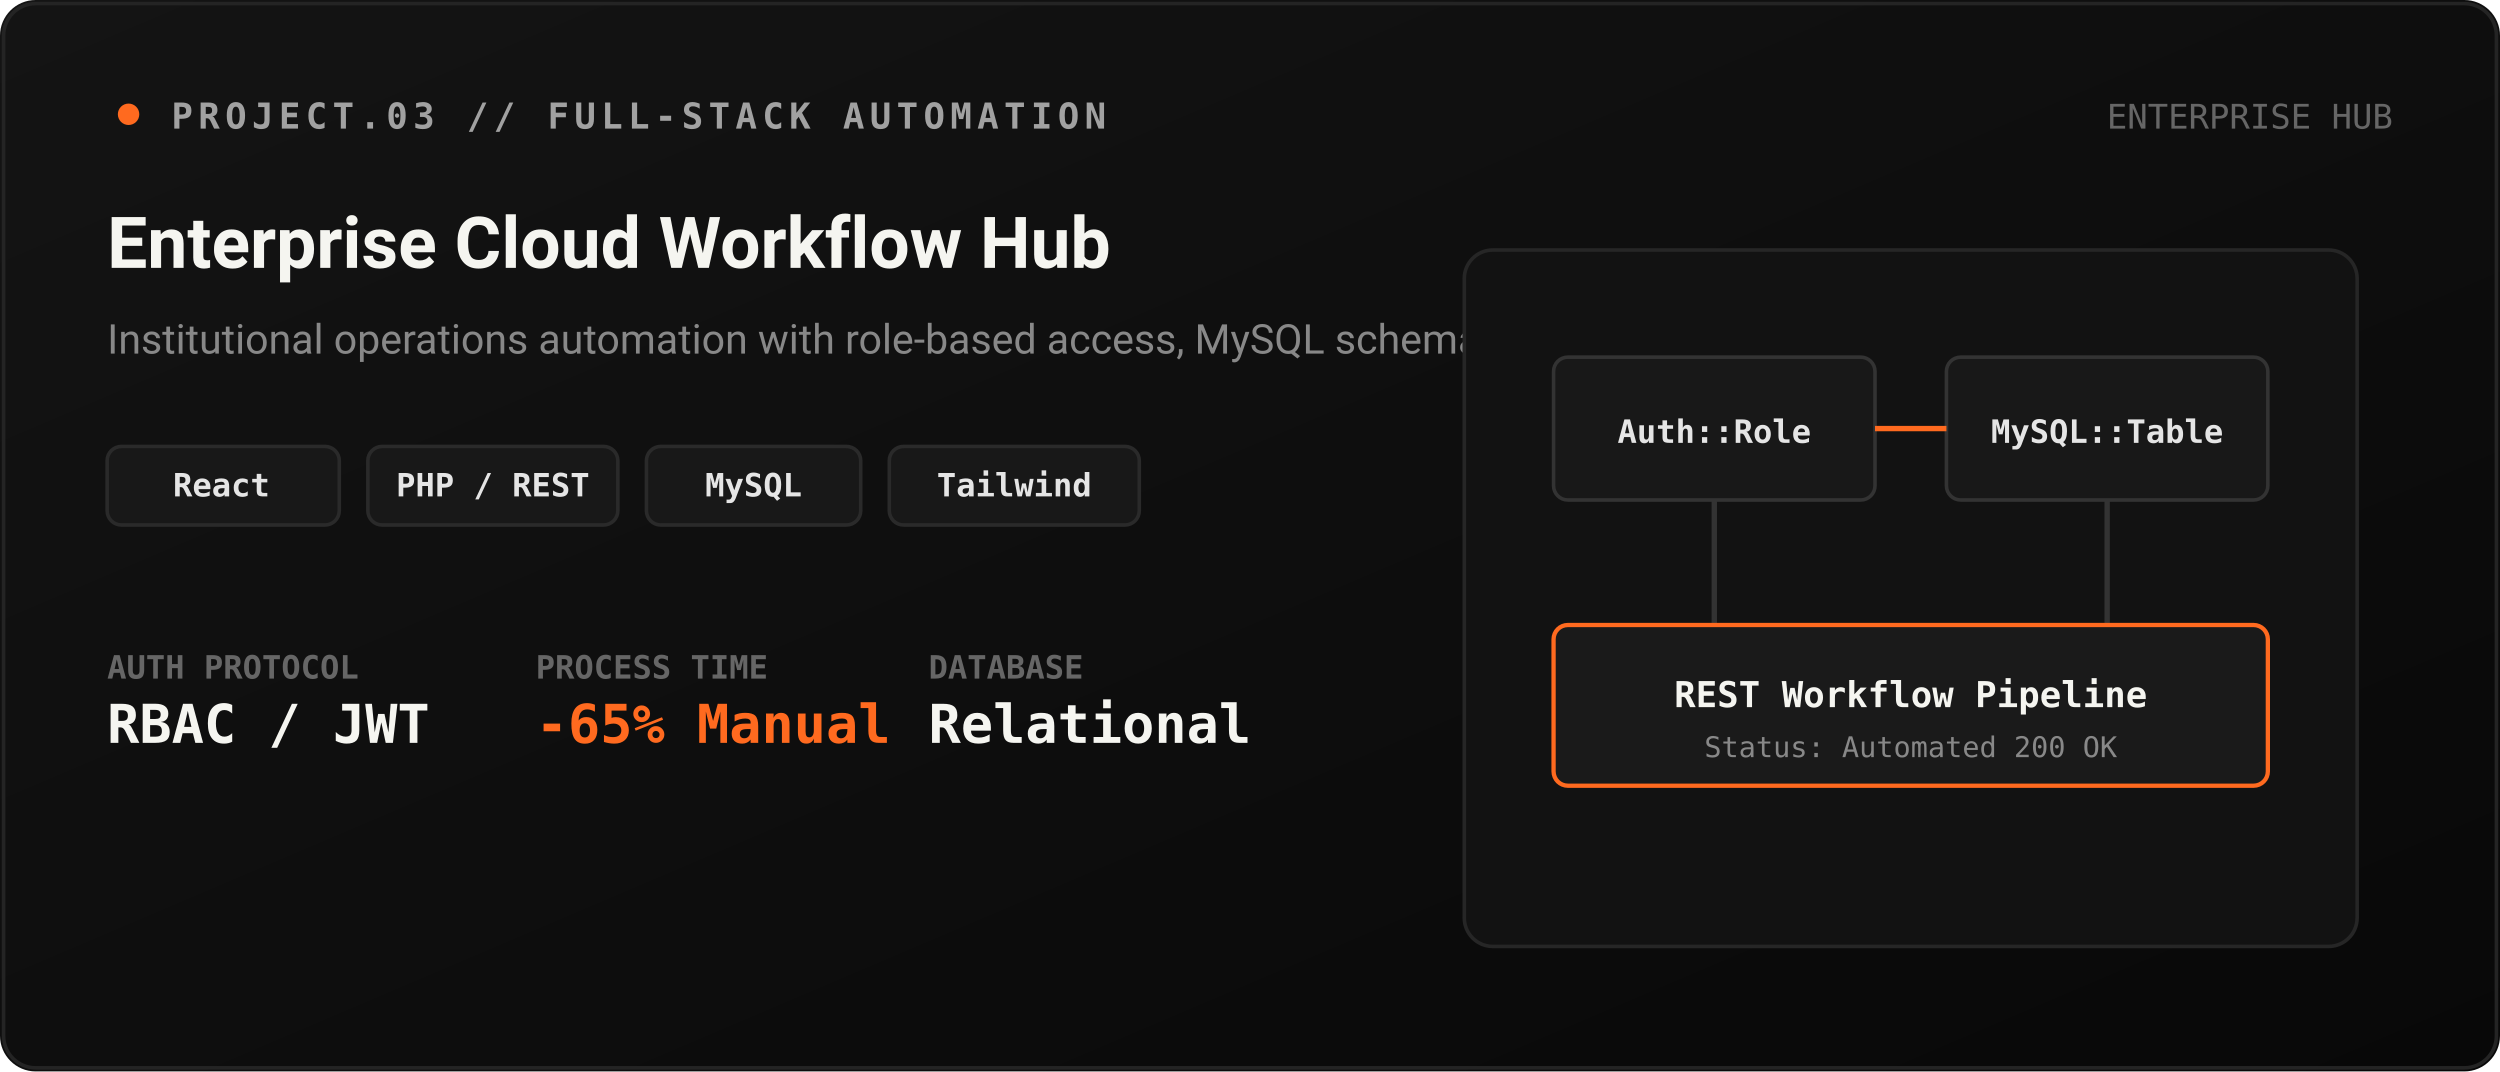
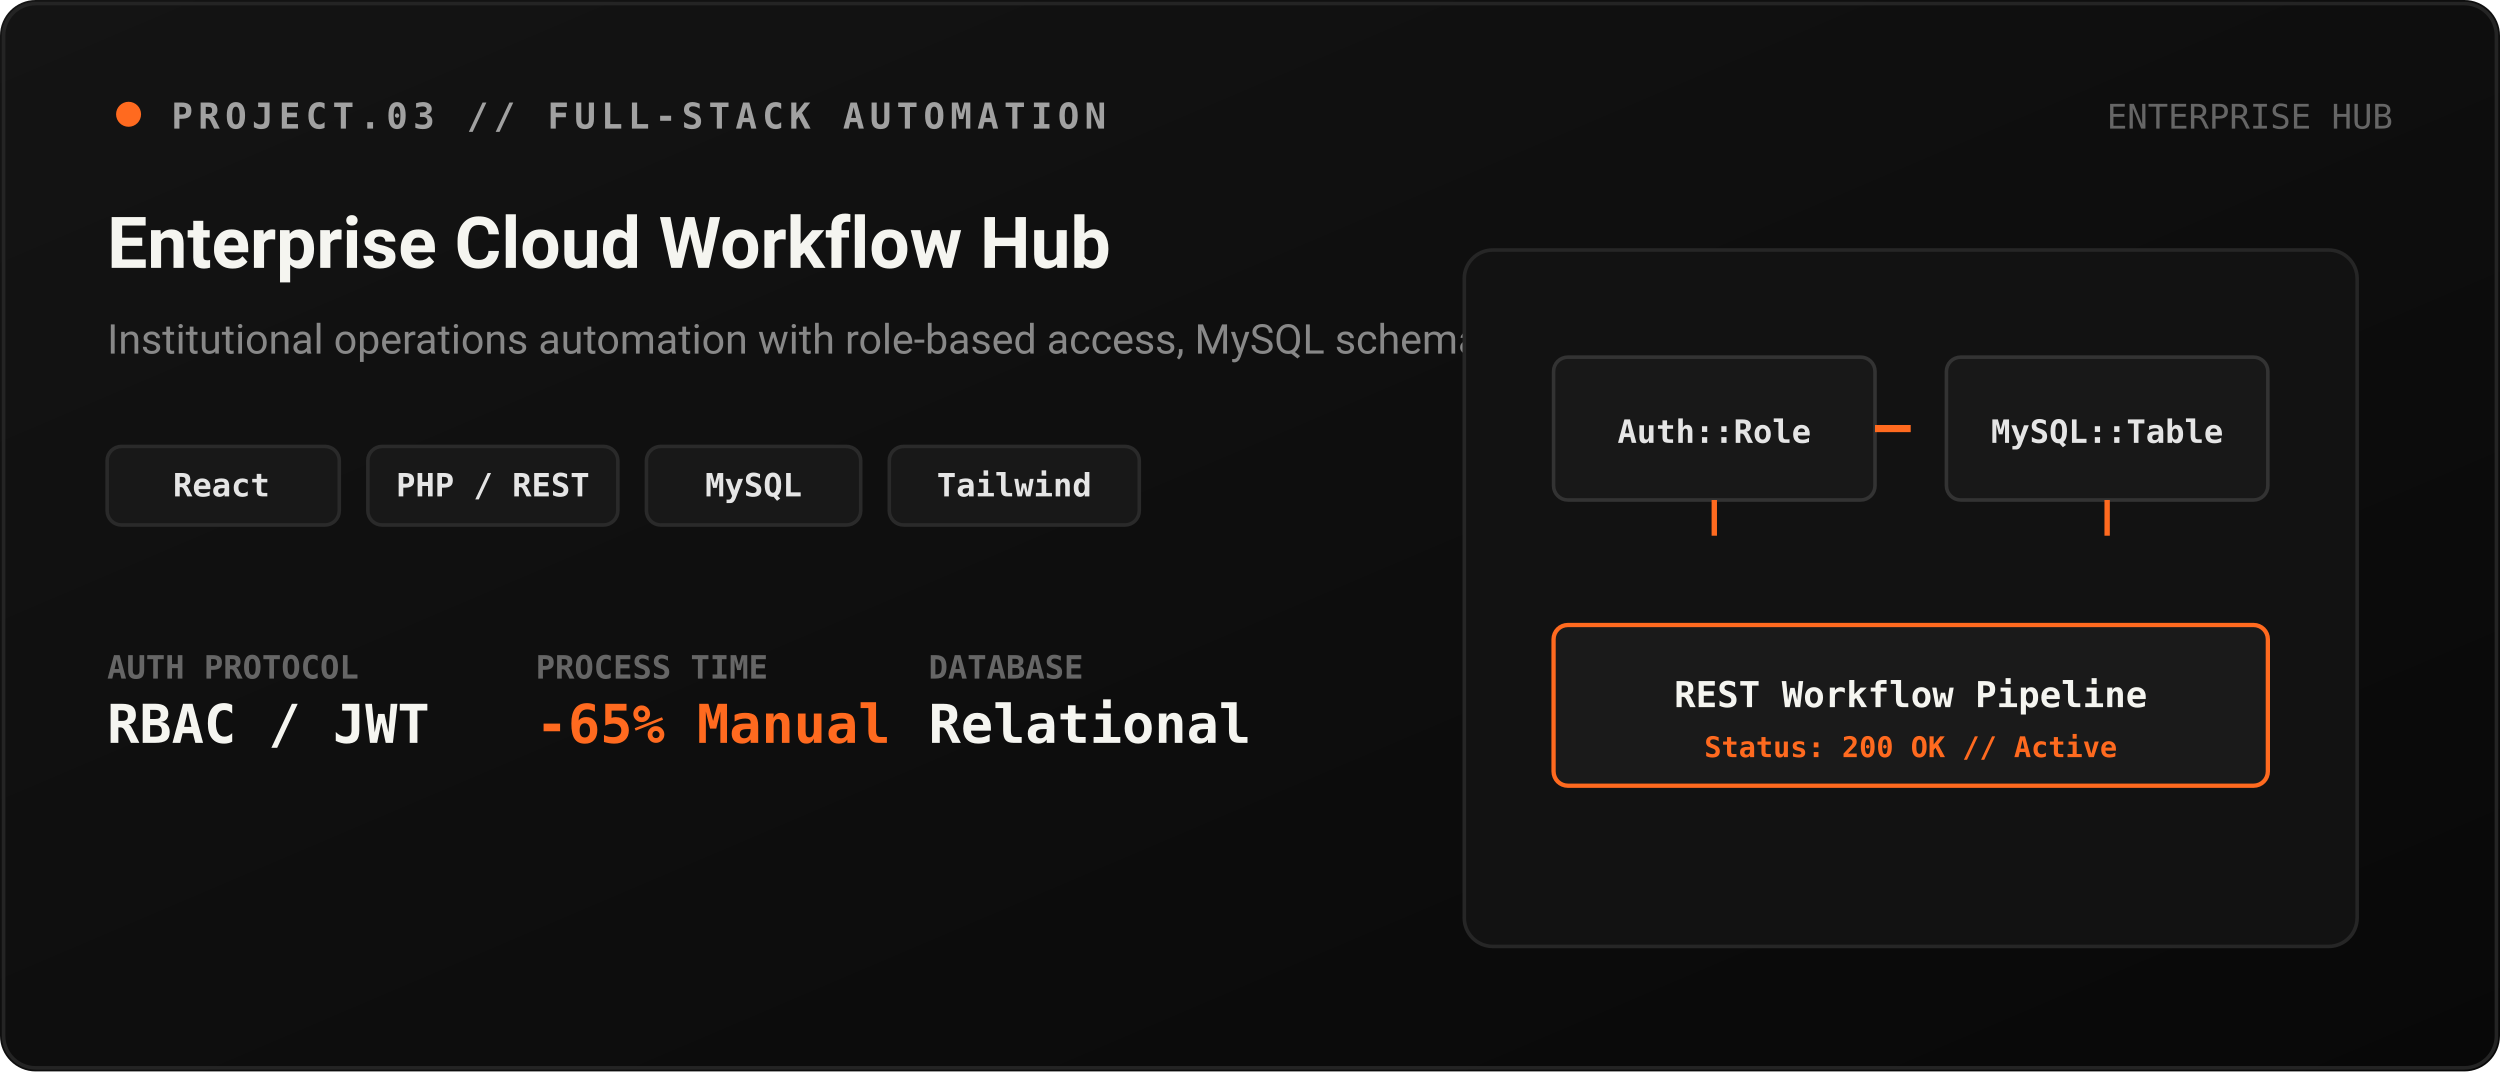
<svg xmlns="http://www.w3.org/2000/svg" viewBox="0 0 700 300" width="100%" height="100%" fill="none">
  <defs>
    <linearGradient id="p3-bg" x1="0%" y1="0%" x2="100%" y2="100%">
      <stop offset="0%" stop-color="#141414" />
      <stop offset="100%" stop-color="#080808" />
    </linearGradient>
    <style>
      .font-mono { font-family: ui-monospace, SFMono-Regular, "SF Mono", Menlo, Consolas, monospace; }
      .font-sans { font-family: -apple-system, BlinkMacSystemFont, "Segoe UI", Roboto, sans-serif; }
+ 
+       @keyframes schemaPacketFlow {
+         0% { stroke-dashoffset: 100; }
+         100% { stroke-dashoffset: 0; }
+       }
+ 
+       @keyframes statusOKBlink {
+         0%, 100% { filter: drop-shadow(0 0 1px #FF6A1F); }
+         50% { filter: drop-shadow(0 0 6px #FF6A1F); }
+       }
+ 
+       .flow-vector {
+         stroke-dasharray: 10 30;
+         animation: schemaPacketFlow 2s linear infinite;
+       }
+ 
+       .pulse-ok {
+         animation: statusOKBlink 3s ease-in-out infinite;
+       }
    </style>
  </defs>
  <rect width="700" height="300" rx="10" fill="url(#p3-bg)" />
  <rect width="698" height="298" x="1" y="1" rx="9" fill="none" stroke="#242424" stroke-width="1" />
  <g transform="translate(30, 32)">
-     <circle cx="6" cy="0" r="3" fill="#FF6A1F" />
+     <circle cx="6" cy="0" r="3.5" fill="#FF6A1F" />
    <text x="18" y="4" fill="#A1A1A1" font-size="10" font-weight="700" letter-spacing="1.5" class="font-mono">PROJECT.03 // FULL-STACK AUTOMATION</text>
    <text x="640" y="4" text-anchor="end" fill="#666666" font-size="9.5" class="font-mono">ENTERPRISE HUB</text>
  </g>
  <g transform="translate(30, 75)">
    <text x="0" y="0" fill="#F5F5F0" font-size="20" font-weight="700" class="font-sans">Enterprise Cloud Workflow Hub</text>
    <text x="0" y="24" fill="#888888" font-size="11.5" class="font-sans">Institutional operations automation with role-based access, MySQL schemas &amp; reporting.</text>
    <g transform="translate(0, 50)">
      <rect width="65" height="22" rx="4" fill="#181818" stroke="#2A2A2A" />
      <text x="32" y="14" text-anchor="middle" fill="#E5E5E5" font-size="9" font-weight="600" class="font-mono">React</text>
      <rect x="73" width="70" height="22" rx="4" fill="#181818" stroke="#2A2A2A" />
      <text x="108" y="14" text-anchor="middle" fill="#E5E5E5" font-size="9" font-weight="600" class="font-mono">PHP / REST</text>
      <rect x="151" width="60" height="22" rx="4" fill="#181818" stroke="#2A2A2A" />
      <text x="181" y="14" text-anchor="middle" fill="#E5E5E5" font-size="9" font-weight="600" class="font-mono">MySQL</text>
      <rect x="219" width="70" height="22" rx="4" fill="#181818" stroke="#2A2A2A" />
      <text x="254" y="14" text-anchor="middle" fill="#E5E5E5" font-size="9" font-weight="600" class="font-mono">Tailwind</text>
    </g>
    <g transform="translate(0, 115)">
      <text x="0" y="0" fill="#666666" font-size="9" font-weight="600" class="font-mono">AUTH PROTOCOL</text>
      <text x="0" y="18" fill="#F5F5F0" font-size="15" font-weight="700" class="font-mono">RBAC / JWT</text>
      <text x="120" y="0" fill="#666666" font-size="9" font-weight="600" class="font-mono">PROCESS TIME</text>
      <text x="120" y="18" fill="#FF6A1F" font-size="15" font-weight="700" class="font-mono">-65% Manual</text>
      <text x="230" y="0" fill="#666666" font-size="9" font-weight="600" class="font-mono">DATABASE</text>
      <text x="230" y="18" fill="#F5F5F0" font-size="15" font-weight="700" class="font-mono">Relational</text>
    </g>
  </g>
  <g transform="translate(410, 70)">
    <rect width="250" height="195" rx="8" fill="#121212" stroke="#262626" />
    <g transform="translate(25, 30)">
      <rect width="90" height="40" rx="4" fill="#181818" stroke="#333333" />
      <text x="45" y="24" text-anchor="middle" fill="#E5E5E5" font-size="9" font-weight="600" class="font-mono">Auth::Role</text>
      <rect x="110" width="90" height="40" rx="4" fill="#181818" stroke="#333333" />
      <text x="155" y="24" text-anchor="middle" fill="#E5E5E5" font-size="9" font-weight="600" class="font-mono">MySQL::Table</text>
-       <line x1="90" y1="20" x2="110" y2="20" stroke="#FF6A1F" stroke-width="1.5" />
-       <line x1="45" y1="40" x2="45" y2="75" stroke="#333333" stroke-width="1.5" />
-       <line x1="155" y1="40" x2="155" y2="75" stroke="#333333" stroke-width="1.5" />
-       <rect y="75" width="200" height="45" rx="4" fill="#1A1A1A" stroke="#FF6A1F" stroke-width="1.2" />
-       <text x="100" y="98" text-anchor="middle" fill="#F5F5F0" font-size="10" font-weight="700" class="font-mono">REST Workflow Pipeline</text>
-       <text x="100" y="112" text-anchor="middle" fill="#888888" font-size="8" class="font-mono">Status: Automated 200 OK</text>
+       <line x1="90" y1="20" x2="110" y2="20" stroke="#FF6A1F" stroke-width="2" class="flow-vector" />
+       <line x1="45" y1="40" x2="45" y2="75" stroke="#FF6A1F" stroke-width="1.5" class="flow-vector" />
+       <line x1="155" y1="40" x2="155" y2="75" stroke="#FF6A1F" stroke-width="1.5" class="flow-vector" />
+       <g class="pulse-ok">
+         <rect y="75" width="200" height="45" rx="4" fill="#1A1A1A" stroke="#FF6A1F" stroke-width="1.2" />
+         <text x="100" y="98" text-anchor="middle" fill="#F5F5F0" font-size="10" font-weight="700" class="font-mono">REST Workflow Pipeline</text>
+         <text x="100" y="112" text-anchor="middle" fill="#FF6A1F" font-size="8" font-weight="700" class="font-mono">Status: 200 OK // Active</text>
+       </g>
    </g>
  </g>
</svg>
